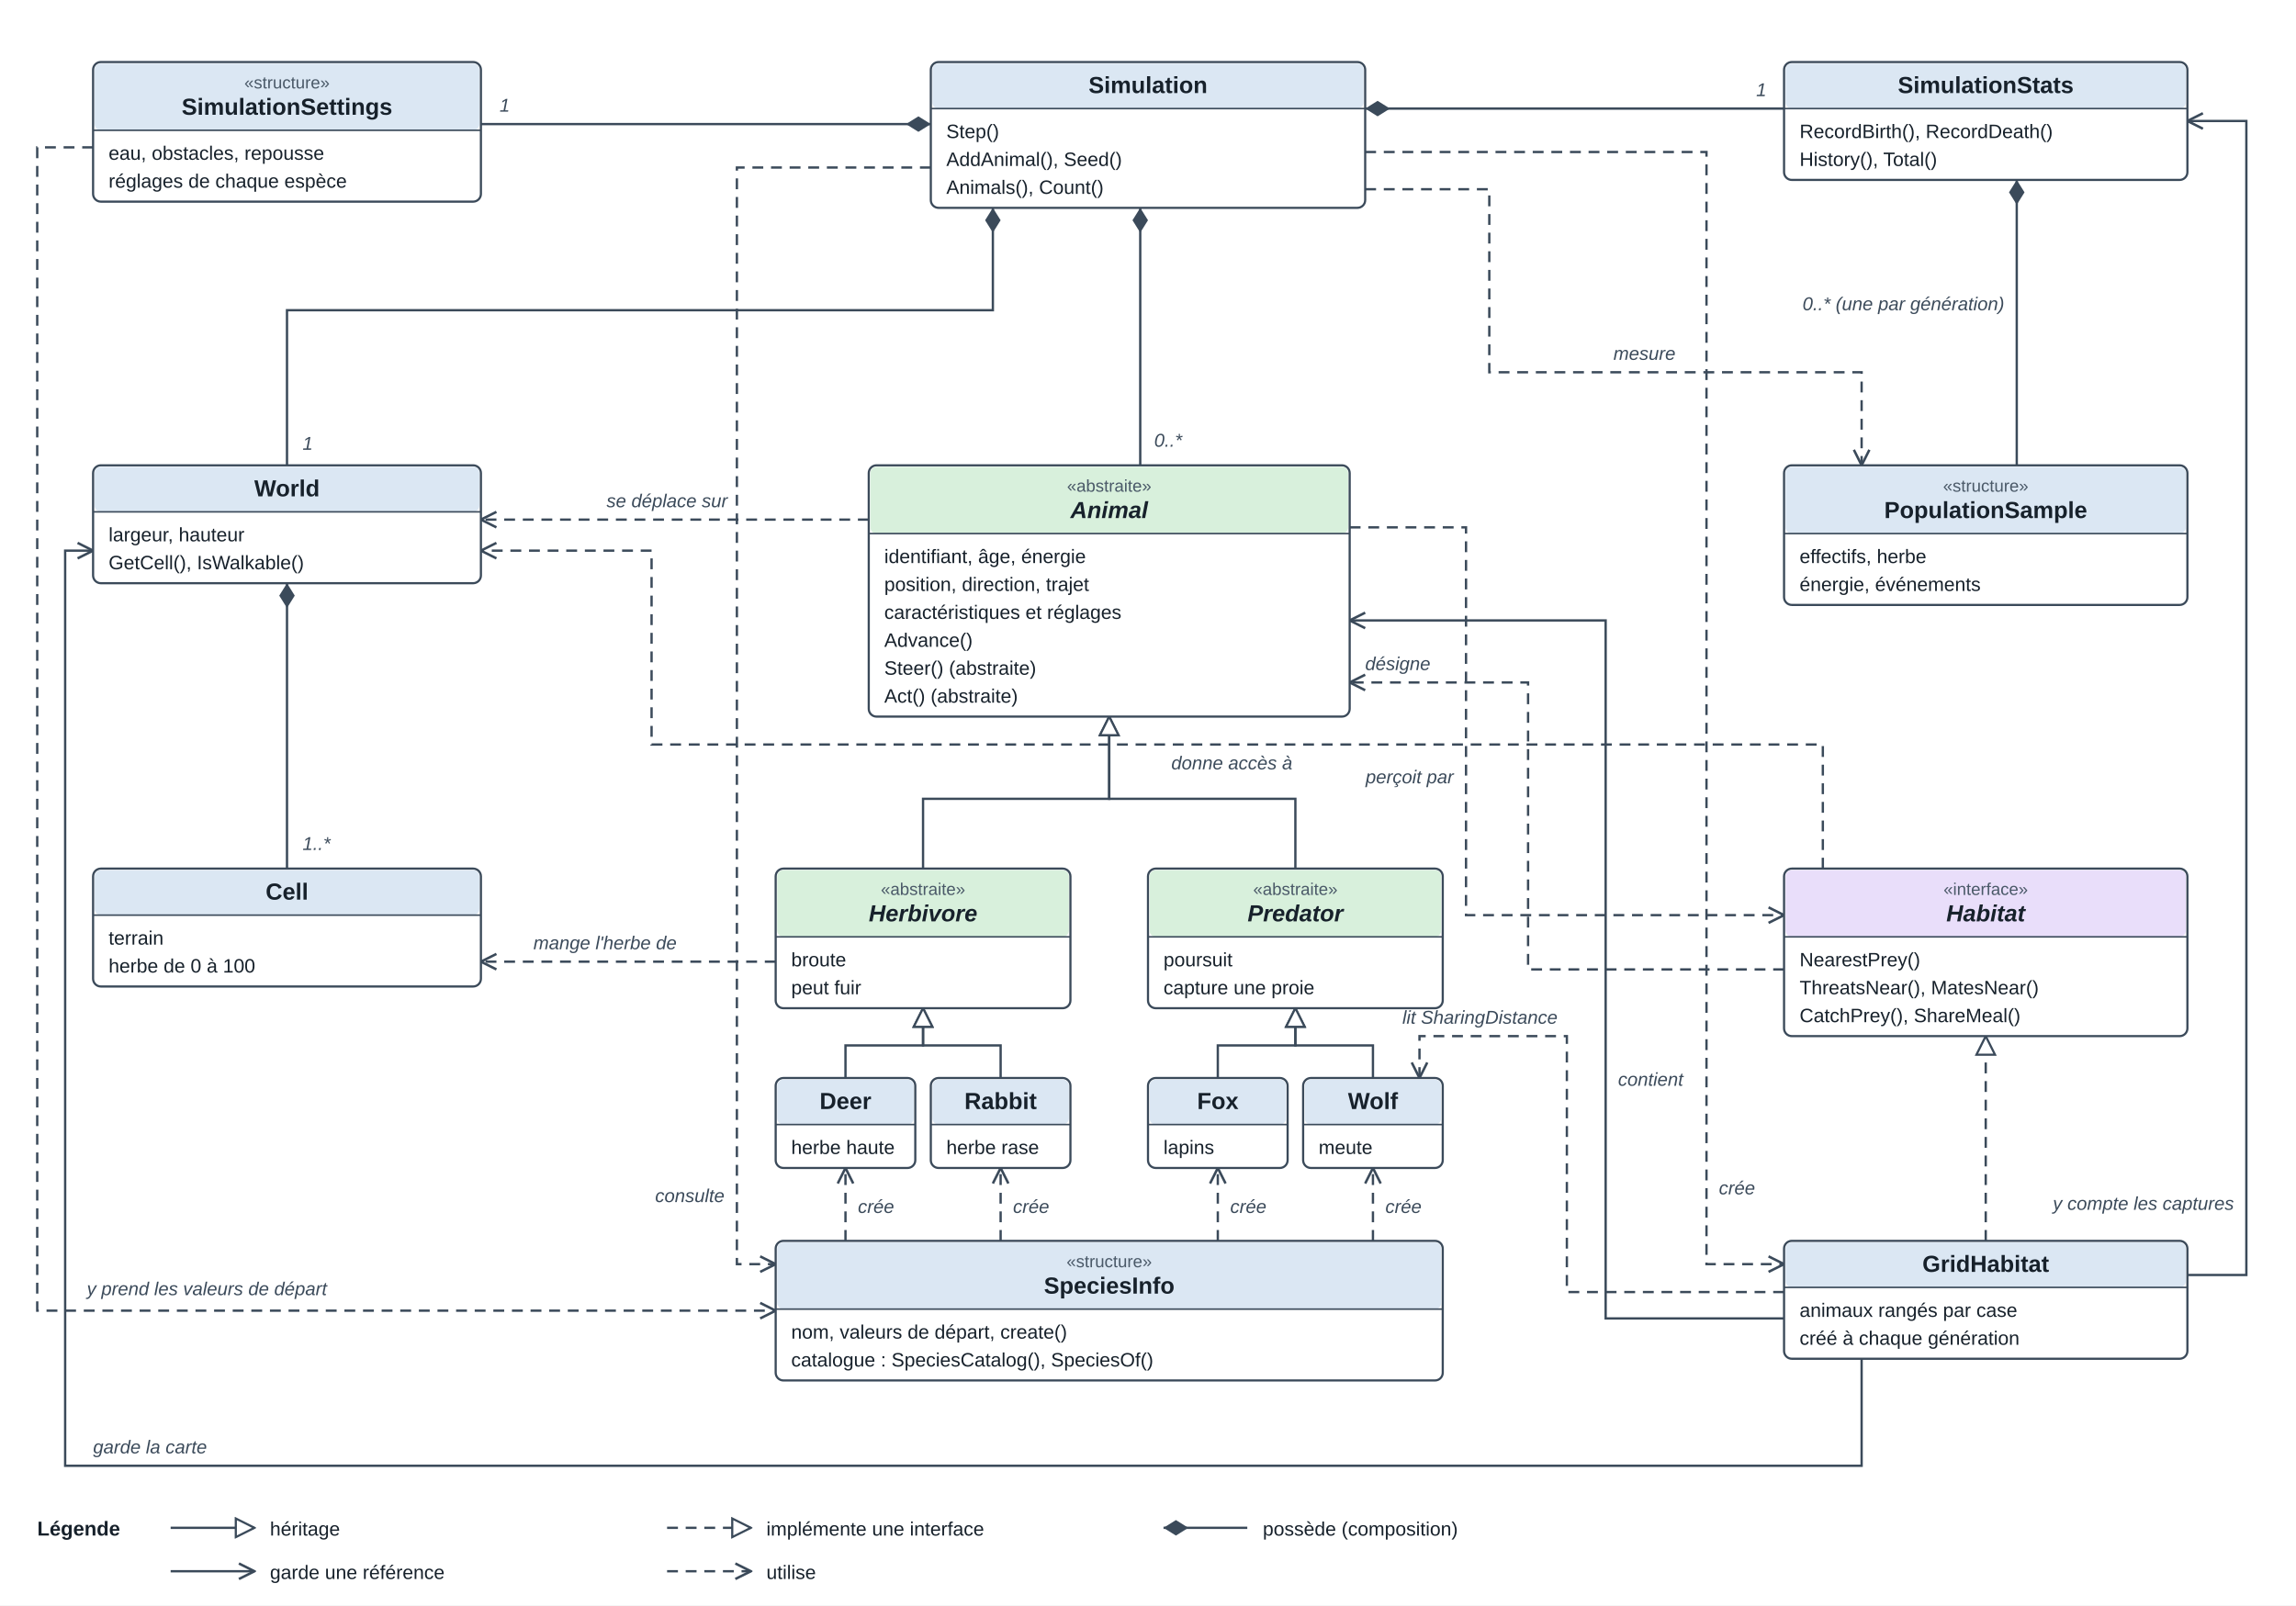
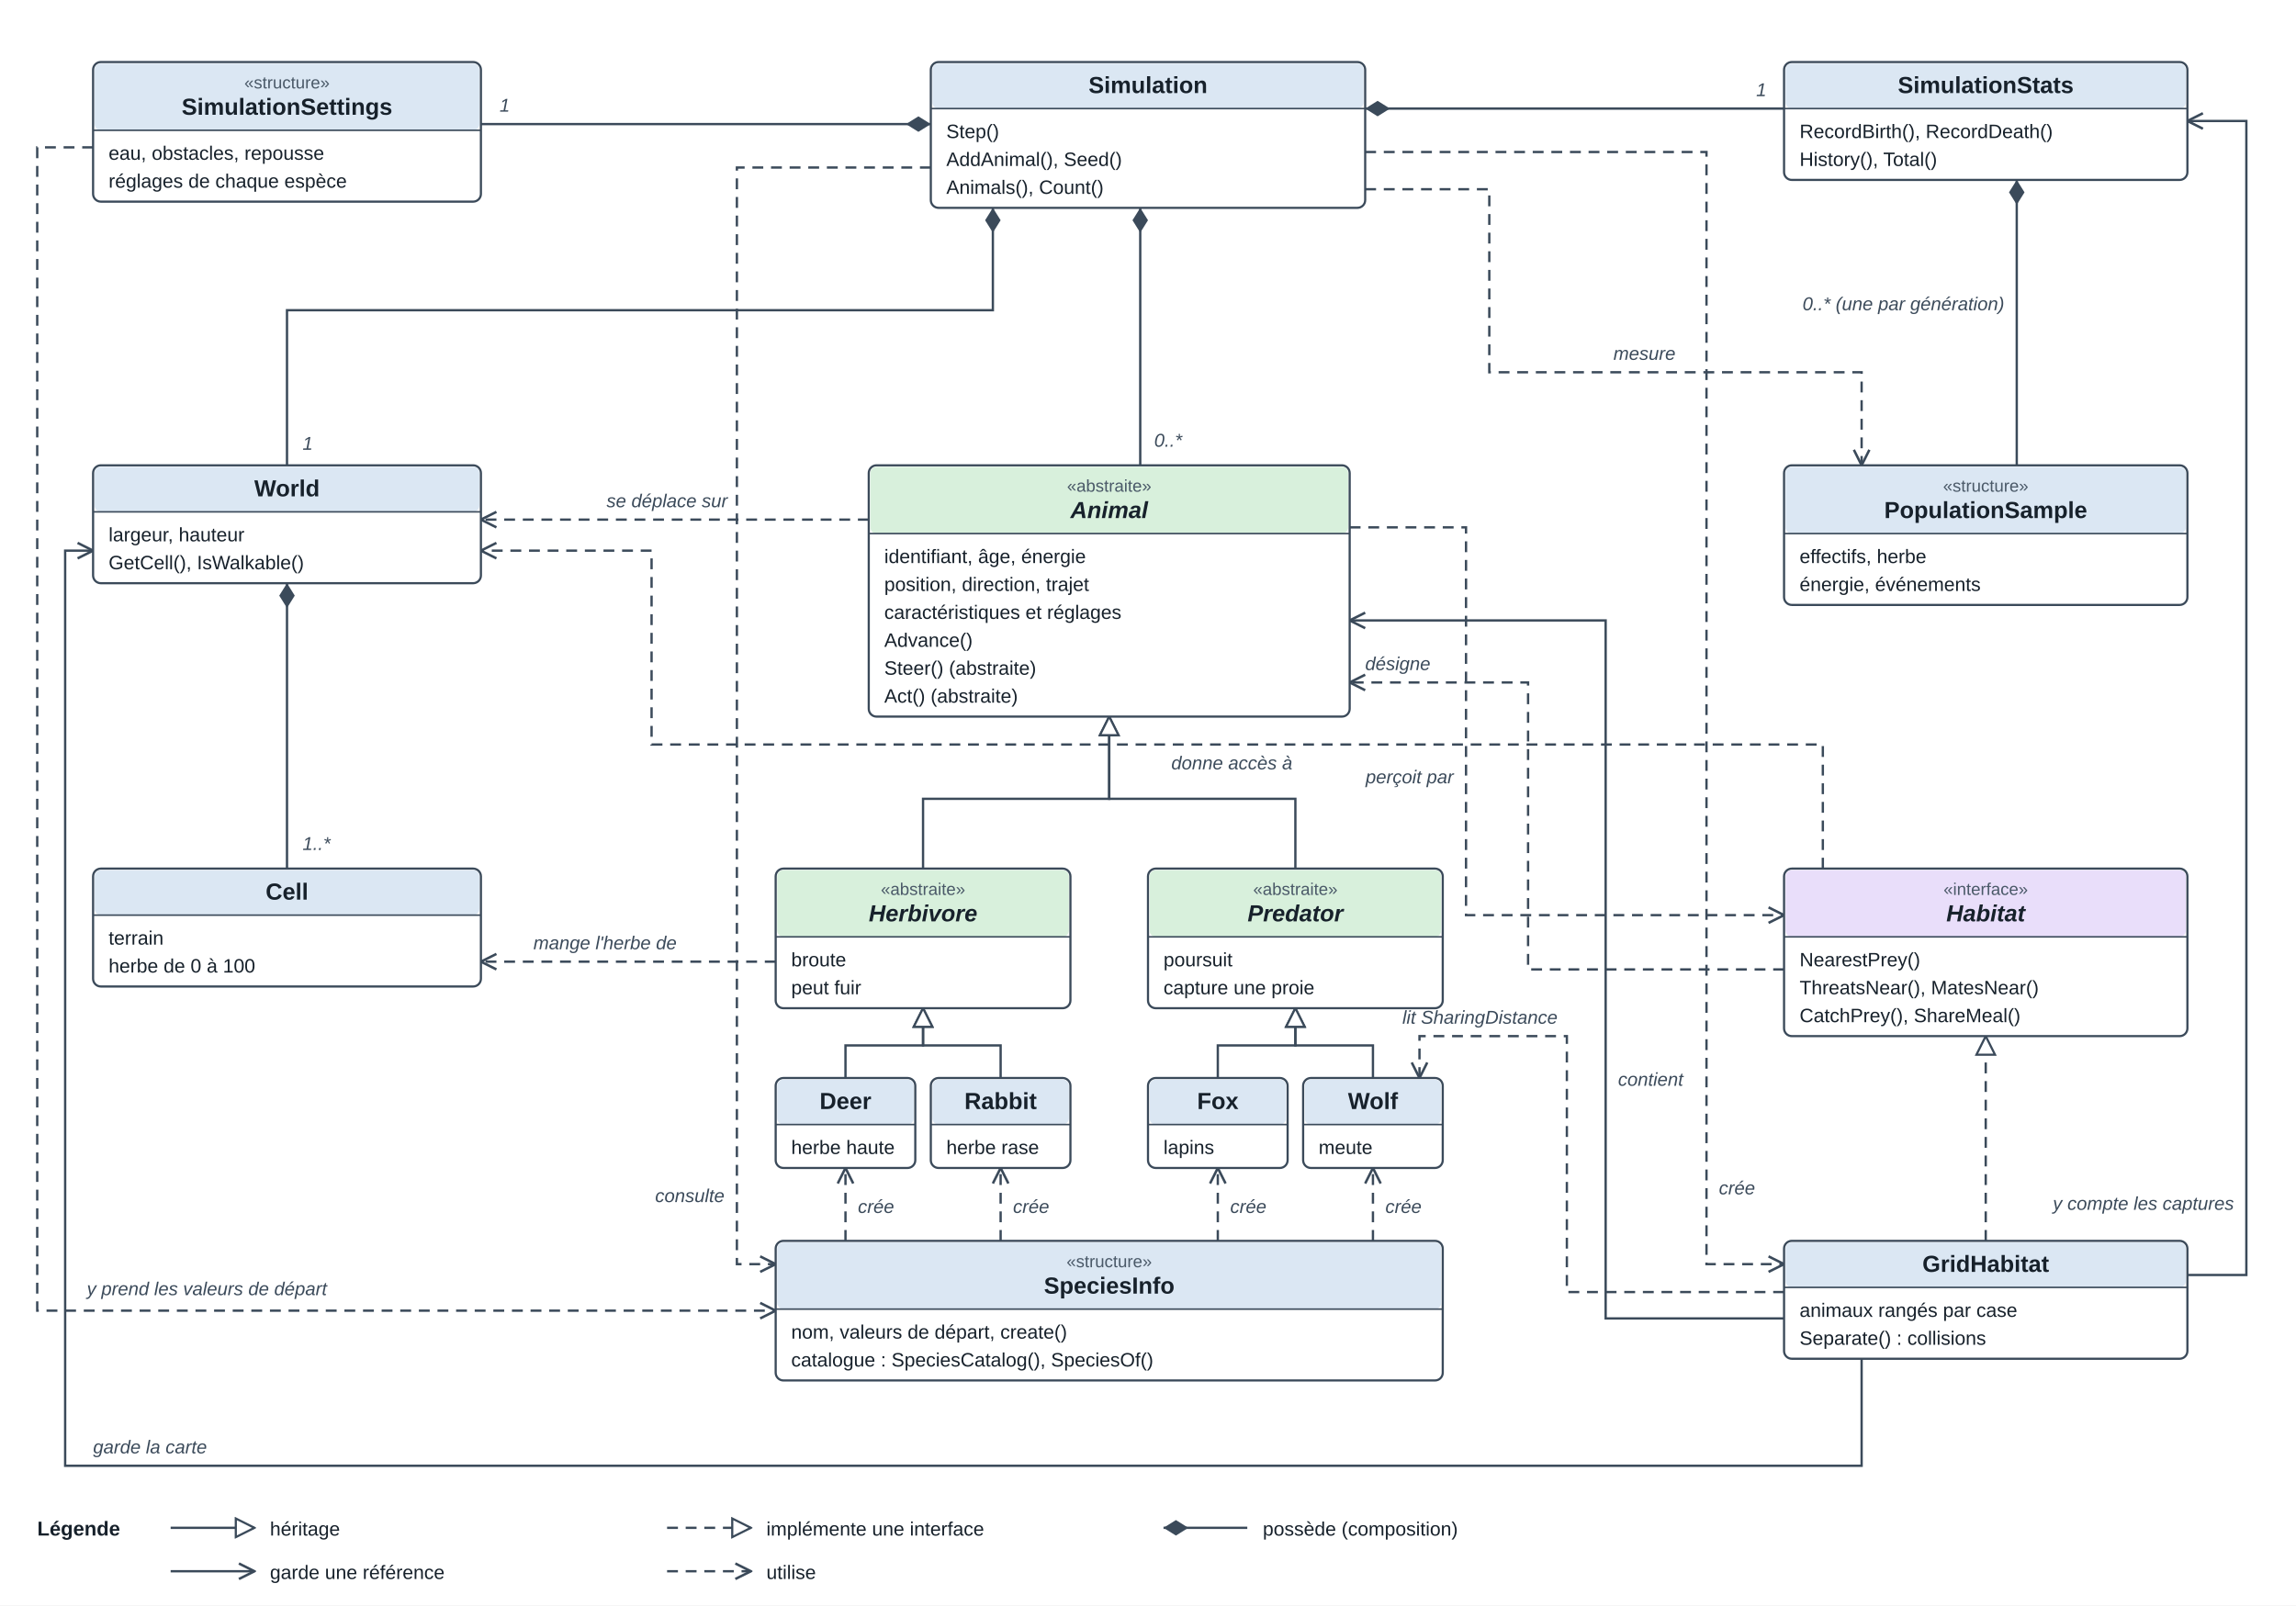
<svg xmlns="http://www.w3.org/2000/svg" viewBox="0 0 1480 1035" role="img" aria-label="Diagramme de classes : le moteur de simulation">
  <style>
 text { font-family: "Segoe UI", Arial, sans-serif; fill: #17212b; }
 .name { font-size: 15px; font-weight: 700; text-anchor: middle; }
 .abstract { font-style: italic; }
 .stereo { font-size: 11px; text-anchor: middle; fill: #4a5968; }
 .member { font-size: 12.5px; }
 .label { font-size: 12px; font-style: italic; fill: #3b4a5a; }
 .band { font-size: 14px; font-weight: 700; }
 .legend { font-size: 12.5px; }
 .legendtitle { font-size: 13px; font-weight: 700; }
</style>
  <defs>
    <marker id="triangle" viewBox="0 0 14 14" refX="13" refY="7" markerWidth="14" markerHeight="14" markerUnits="userSpaceOnUse" orient="auto">
      <path d="M1 1 L13 7 L1 13 Z" fill="#ffffff" stroke="#3b4a5a" stroke-width="1.4" />
    </marker>
    <marker id="diamond" viewBox="0 0 18 12" refX="1" refY="6" markerWidth="18" markerHeight="12" markerUnits="userSpaceOnUse" orient="auto">
      <path d="M1 6 L9 1 L17 6 L9 11 Z" fill="#3b4a5a" />
    </marker>
    <marker id="arrow" viewBox="0 0 12 12" refX="11" refY="6" markerWidth="12" markerHeight="12" markerUnits="userSpaceOnUse" orient="auto">
      <path d="M1 1 L11 6 L1 11" fill="none" stroke="#3b4a5a" stroke-width="1.6" />
    </marker>
  </defs>
  <rect width="1480" height="1035" fill="#ffffff" />
  <path d="M 600 80 L 310 80" fill="none" stroke="#3b4a5a" stroke-width="1.5" marker-start="url(#diamond)" />
  <path d="M 880 70 L 1150 70" fill="none" stroke="#3b4a5a" stroke-width="1.5" marker-start="url(#diamond)" />
  <path d="M 640 134 L 640 200 L 185 200 L 185 300" fill="none" stroke="#3b4a5a" stroke-width="1.5" marker-start="url(#diamond)" />
  <path d="M 735 134 L 735 300" fill="none" stroke="#3b4a5a" stroke-width="1.5" marker-start="url(#diamond)" />
  <path d="M 1300 116 L 1300 300" fill="none" stroke="#3b4a5a" stroke-width="1.5" marker-start="url(#diamond)" />
  <path d="M 185 376 L 185 560" fill="none" stroke="#3b4a5a" stroke-width="1.5" marker-start="url(#diamond)" />
  <path d="M 595 560 L 595 515 L 715 515 L 715 462" fill="none" stroke="#3b4a5a" stroke-width="1.5" marker-end="url(#triangle)" />
  <path d="M 835 560 L 835 515 L 715 515 L 715 462" fill="none" stroke="#3b4a5a" stroke-width="1.5" marker-end="url(#triangle)" />
  <path d="M 545 695 L 545 674 L 595 674 L 595 650" fill="none" stroke="#3b4a5a" stroke-width="1.5" marker-end="url(#triangle)" />
  <path d="M 645 695 L 645 674 L 595 674 L 595 650" fill="none" stroke="#3b4a5a" stroke-width="1.5" marker-end="url(#triangle)" />
  <path d="M 785 695 L 785 674 L 835 674 L 835 650" fill="none" stroke="#3b4a5a" stroke-width="1.5" marker-end="url(#triangle)" />
  <path d="M 885 695 L 885 674 L 835 674 L 835 650" fill="none" stroke="#3b4a5a" stroke-width="1.5" marker-end="url(#triangle)" />
  <path d="M 1280 800 L 1280 668" fill="none" stroke="#3b4a5a" stroke-width="1.5" stroke-dasharray="7 5" marker-end="url(#triangle)" />
  <path d="M 880 122 L 960 122 L 960 240 L 1200 240 L 1200 300" fill="none" stroke="#3b4a5a" stroke-width="1.5" stroke-dasharray="7 5" marker-end="url(#arrow)" />
  <path d="M 880 98 L 1100 98 L 1100 815 L 1150 815" fill="none" stroke="#3b4a5a" stroke-width="1.5" stroke-dasharray="7 5" marker-end="url(#arrow)" />
  <path d="M 600 108 L 475 108 L 475 815 L 500 815" fill="none" stroke="#3b4a5a" stroke-width="1.5" stroke-dasharray="7 5" marker-end="url(#arrow)" />
  <path d="M 560 335 L 310 335" fill="none" stroke="#3b4a5a" stroke-width="1.5" stroke-dasharray="7 5" marker-end="url(#arrow)" />
  <path d="M 870 340 L 945 340 L 945 590 L 1150 590" fill="none" stroke="#3b4a5a" stroke-width="1.5" stroke-dasharray="7 5" marker-end="url(#arrow)" />
  <path d="M 1175 560 L 1175 480 L 420 480 L 420 355 L 310 355" fill="none" stroke="#3b4a5a" stroke-width="1.5" stroke-dasharray="7 5" marker-end="url(#arrow)" />
  <path d="M 1150 625 L 985 625 L 985 440 L 870 440" fill="none" stroke="#3b4a5a" stroke-width="1.5" stroke-dasharray="7 5" marker-end="url(#arrow)" />
  <path d="M 500 620 L 310 620" fill="none" stroke="#3b4a5a" stroke-width="1.5" stroke-dasharray="7 5" marker-end="url(#arrow)" />
  <path d="M 1150 850 L 1035 850 L 1035 400 L 870 400" fill="none" stroke="#3b4a5a" stroke-width="1.5" marker-end="url(#arrow)" />
  <path d="M 1150 833 L 1010 833 L 1010 668 L 915 668 L 915 695" fill="none" stroke="#3b4a5a" stroke-width="1.5" stroke-dasharray="7 5" marker-end="url(#arrow)" />
  <path d="M 1200 876 L 1200 945 L 42 945 L 42 355 L 60 355" fill="none" stroke="#3b4a5a" stroke-width="1.5" marker-end="url(#arrow)" />
  <path d="M 1410 822 L 1448 822 L 1448 78 L 1410 78" fill="none" stroke="#3b4a5a" stroke-width="1.5" marker-end="url(#arrow)" />
  <path d="M 545 800 L 545 753" fill="none" stroke="#3b4a5a" stroke-width="1.5" stroke-dasharray="7 5" marker-end="url(#arrow)" />
  <path d="M 645 800 L 645 753" fill="none" stroke="#3b4a5a" stroke-width="1.5" stroke-dasharray="7 5" marker-end="url(#arrow)" />
  <path d="M 785 800 L 785 753" fill="none" stroke="#3b4a5a" stroke-width="1.5" stroke-dasharray="7 5" marker-end="url(#arrow)" />
  <path d="M 885 800 L 885 753" fill="none" stroke="#3b4a5a" stroke-width="1.5" stroke-dasharray="7 5" marker-end="url(#arrow)" />
  <path d="M 60 95 L 24 95 L 24 845 L 500 845" fill="none" stroke="#3b4a5a" stroke-width="1.5" stroke-dasharray="7 5" marker-end="url(#arrow)" />
  <path d="M 110 985 L 164 985" fill="none" stroke="#3b4a5a" stroke-width="1.5" marker-end="url(#triangle)" />
  <path d="M 430 985 L 484 985" fill="none" stroke="#3b4a5a" stroke-width="1.5" stroke-dasharray="7 5" marker-end="url(#triangle)" />
  <path d="M 750 985 L 804 985" fill="none" stroke="#3b4a5a" stroke-width="1.5" marker-start="url(#diamond)" />
  <path d="M 110 1013 L 164 1013" fill="none" stroke="#3b4a5a" stroke-width="1.5" marker-end="url(#arrow)" />
  <path d="M 430 1013 L 484 1013" fill="none" stroke="#3b4a5a" stroke-width="1.5" stroke-dasharray="7 5" marker-end="url(#arrow)" />
  <rect x="60" y="40" width="250" height="90" rx="5" fill="#ffffff" stroke="#3b4a5a" stroke-width="1.4" />
  <rect x="61" y="41" width="248" height="43" rx="4" fill="#dbe7f3" />
  <text x="185.0" y="57" class="stereo">«structure»</text>
  <text x="185.0" y="74" class="name">SimulationSettings</text>
  <line x1="60" y1="84" x2="310" y2="84" stroke="#3b4a5a" />
  <text x="70" y="103" class="member">eau, obstacles, repousse</text>
  <text x="70" y="121" class="member">réglages de chaque espèce</text>
  <rect x="600" y="40" width="280" height="94" rx="5" fill="#ffffff" stroke="#3b4a5a" stroke-width="1.4" />
  <rect x="601" y="41" width="278" height="29" rx="4" fill="#dbe7f3" />
  <text x="740.0" y="60" class="name">Simulation</text>
  <line x1="600" y1="70" x2="880" y2="70" stroke="#3b4a5a" />
  <text x="610" y="89" class="member">Step()</text>
  <text x="610" y="107" class="member">AddAnimal(), Seed()</text>
  <text x="610" y="125" class="member">Animals(), Count()</text>
  <rect x="1150" y="40" width="260" height="76" rx="5" fill="#ffffff" stroke="#3b4a5a" stroke-width="1.4" />
  <rect x="1151" y="41" width="258" height="29" rx="4" fill="#dbe7f3" />
  <text x="1280.0" y="60" class="name">SimulationStats</text>
  <line x1="1150" y1="70" x2="1410" y2="70" stroke="#3b4a5a" />
  <text x="1160" y="89" class="member">RecordBirth(), RecordDeath()</text>
  <text x="1160" y="107" class="member">History(), Total()</text>
  <rect x="60" y="300" width="250" height="76" rx="5" fill="#ffffff" stroke="#3b4a5a" stroke-width="1.4" />
  <rect x="61" y="301" width="248" height="29" rx="4" fill="#dbe7f3" />
  <text x="185.0" y="320" class="name">World</text>
  <line x1="60" y1="330" x2="310" y2="330" stroke="#3b4a5a" />
  <text x="70" y="349" class="member">largeur, hauteur</text>
  <text x="70" y="367" class="member">GetCell(), IsWalkable()</text>
  <rect x="560" y="300" width="310" height="162" rx="5" fill="#ffffff" stroke="#3b4a5a" stroke-width="1.4" />
  <rect x="561" y="301" width="308" height="43" rx="4" fill="#d8f0dc" />
  <text x="715.0" y="317" class="stereo">«abstraite»</text>
  <text x="715.0" y="334" class="name abstract">Animal</text>
  <line x1="560" y1="344" x2="870" y2="344" stroke="#3b4a5a" />
  <text x="570" y="363" class="member">identifiant, âge, énergie</text>
  <text x="570" y="381" class="member">position, direction, trajet</text>
  <text x="570" y="399" class="member">caractéristiques et réglages</text>
  <text x="570" y="417" class="member">Advance()</text>
  <text x="570" y="435" class="member">Steer()  (abstraite)</text>
  <text x="570" y="453" class="member">Act()  (abstraite)</text>
  <rect x="1150" y="300" width="260" height="90" rx="5" fill="#ffffff" stroke="#3b4a5a" stroke-width="1.4" />
  <rect x="1151" y="301" width="258" height="43" rx="4" fill="#dbe7f3" />
  <text x="1280.0" y="317" class="stereo">«structure»</text>
  <text x="1280.0" y="334" class="name">PopulationSample</text>
  <line x1="1150" y1="344" x2="1410" y2="344" stroke="#3b4a5a" />
  <text x="1160" y="363" class="member">effectifs, herbe</text>
  <text x="1160" y="381" class="member">énergie, événements</text>
  <rect x="60" y="560" width="250" height="76" rx="5" fill="#ffffff" stroke="#3b4a5a" stroke-width="1.4" />
  <rect x="61" y="561" width="248" height="29" rx="4" fill="#dbe7f3" />
  <text x="185.0" y="580" class="name">Cell</text>
  <line x1="60" y1="590" x2="310" y2="590" stroke="#3b4a5a" />
  <text x="70" y="609" class="member">terrain</text>
  <text x="70" y="627" class="member">herbe de 0 à 100</text>
  <rect x="500" y="560" width="190" height="90" rx="5" fill="#ffffff" stroke="#3b4a5a" stroke-width="1.4" />
  <rect x="501" y="561" width="188" height="43" rx="4" fill="#d8f0dc" />
  <text x="595.0" y="577" class="stereo">«abstraite»</text>
  <text x="595.0" y="594" class="name abstract">Herbivore</text>
  <line x1="500" y1="604" x2="690" y2="604" stroke="#3b4a5a" />
  <text x="510" y="623" class="member">broute</text>
  <text x="510" y="641" class="member">peut fuir</text>
  <rect x="500" y="695" width="90" height="58" rx="5" fill="#ffffff" stroke="#3b4a5a" stroke-width="1.4" />
  <rect x="501" y="696" width="88" height="29" rx="4" fill="#dbe7f3" />
  <text x="545.0" y="715" class="name">Deer</text>
  <line x1="500" y1="725" x2="590" y2="725" stroke="#3b4a5a" />
  <text x="510" y="744" class="member">herbe haute</text>
  <rect x="600" y="695" width="90" height="58" rx="5" fill="#ffffff" stroke="#3b4a5a" stroke-width="1.4" />
  <rect x="601" y="696" width="88" height="29" rx="4" fill="#dbe7f3" />
  <text x="645.0" y="715" class="name">Rabbit</text>
  <line x1="600" y1="725" x2="690" y2="725" stroke="#3b4a5a" />
  <text x="610" y="744" class="member">herbe rase</text>
  <rect x="740" y="560" width="190" height="90" rx="5" fill="#ffffff" stroke="#3b4a5a" stroke-width="1.4" />
  <rect x="741" y="561" width="188" height="43" rx="4" fill="#d8f0dc" />
  <text x="835.0" y="577" class="stereo">«abstraite»</text>
  <text x="835.0" y="594" class="name abstract">Predator</text>
  <line x1="740" y1="604" x2="930" y2="604" stroke="#3b4a5a" />
  <text x="750" y="623" class="member">poursuit</text>
  <text x="750" y="641" class="member">capture une proie</text>
  <rect x="740" y="695" width="90" height="58" rx="5" fill="#ffffff" stroke="#3b4a5a" stroke-width="1.4" />
  <rect x="741" y="696" width="88" height="29" rx="4" fill="#dbe7f3" />
  <text x="785.0" y="715" class="name">Fox</text>
  <line x1="740" y1="725" x2="830" y2="725" stroke="#3b4a5a" />
  <text x="750" y="744" class="member">lapins</text>
  <rect x="840" y="695" width="90" height="58" rx="5" fill="#ffffff" stroke="#3b4a5a" stroke-width="1.4" />
  <rect x="841" y="696" width="88" height="29" rx="4" fill="#dbe7f3" />
  <text x="885.0" y="715" class="name">Wolf</text>
  <line x1="840" y1="725" x2="930" y2="725" stroke="#3b4a5a" />
  <text x="850" y="744" class="member">meute</text>
  <rect x="1150" y="560" width="260" height="108" rx="5" fill="#ffffff" stroke="#3b4a5a" stroke-width="1.4" />
  <rect x="1151" y="561" width="258" height="43" rx="4" fill="#e9defa" />
  <text x="1280.0" y="577" class="stereo">«interface»</text>
  <text x="1280.0" y="594" class="name abstract">Habitat</text>
  <line x1="1150" y1="604" x2="1410" y2="604" stroke="#3b4a5a" />
  <text x="1160" y="623" class="member">NearestPrey()</text>
  <text x="1160" y="641" class="member">ThreatsNear(), MatesNear()</text>
  <text x="1160" y="659" class="member">CatchPrey(), ShareMeal()</text>
  <rect x="500" y="800" width="430" height="90" rx="5" fill="#ffffff" stroke="#3b4a5a" stroke-width="1.4" />
  <rect x="501" y="801" width="428" height="43" rx="4" fill="#dbe7f3" />
  <text x="715.0" y="817" class="stereo">«structure»</text>
  <text x="715.0" y="834" class="name">SpeciesInfo</text>
  <line x1="500" y1="844" x2="930" y2="844" stroke="#3b4a5a" />
  <text x="510" y="863" class="member">nom, valeurs de départ, create()</text>
  <text x="510" y="881" class="member">catalogue : SpeciesCatalog(), SpeciesOf()</text>
  <rect x="1150" y="800" width="260" height="76" rx="5" fill="#ffffff" stroke="#3b4a5a" stroke-width="1.4" />
  <rect x="1151" y="801" width="258" height="29" rx="4" fill="#dbe7f3" />
  <text x="1280.0" y="820" class="name">GridHabitat</text>
  <line x1="1150" y1="830" x2="1410" y2="830" stroke="#3b4a5a" />
  <text x="1160" y="849" class="member">animaux rangés par case</text>
-   <text x="1160" y="867" class="member">créé à chaque génération</text>
+   <text x="1160" y="867" class="member">Separate() : collisions</text>
  <text x="24" y="990" class="legendtitle">Légende</text>
  <text x="322" y="72" class="label" text-anchor="start">1</text>
  <text x="1132" y="62" class="label" text-anchor="start">1</text>
  <text x="195" y="290" class="label" text-anchor="start">1</text>
  <text x="744" y="288" class="label" text-anchor="start">0..*</text>
  <text x="1292" y="200" class="label" text-anchor="end">0..*  (une par génération)</text>
  <text x="195" y="548" class="label" text-anchor="start">1..*</text>
  <text x="1040" y="232" class="label" text-anchor="start">mesure</text>
  <text x="1108" y="770" class="label" text-anchor="start">crée</text>
  <text x="467" y="775" class="label" text-anchor="end">consulte</text>
  <text x="430" y="327" class="label" text-anchor="middle">se déplace sur</text>
  <text x="937" y="505" class="label" text-anchor="end">perçoit par</text>
  <text x="755" y="496" class="label" text-anchor="start">donne accès à</text>
  <text x="880" y="432" class="label" text-anchor="start">désigne</text>
  <text x="390" y="612" class="label" text-anchor="middle">mange l'herbe de</text>
  <text x="1043" y="700" class="label" text-anchor="start">contient</text>
  <text x="1004" y="660" class="label" text-anchor="end">lit SharingDistance</text>
  <text x="60" y="937" class="label" text-anchor="start">garde la carte</text>
  <text x="1440" y="780" class="label" text-anchor="end">y compte les captures</text>
  <text x="553" y="782" class="label" text-anchor="start">crée</text>
  <text x="653" y="782" class="label" text-anchor="start">crée</text>
  <text x="793" y="782" class="label" text-anchor="start">crée</text>
  <text x="893" y="782" class="label" text-anchor="start">crée</text>
  <text x="56" y="835" class="label" text-anchor="start">y prend les valeurs de départ</text>
  <text x="174" y="990" class="legend">héritage</text>
  <text x="494" y="990" class="legend">implémente une interface</text>
  <text x="814" y="990" class="legend">possède (composition)</text>
  <text x="174" y="1018" class="legend">garde une référence</text>
  <text x="494" y="1018" class="legend">utilise</text>
</svg>
